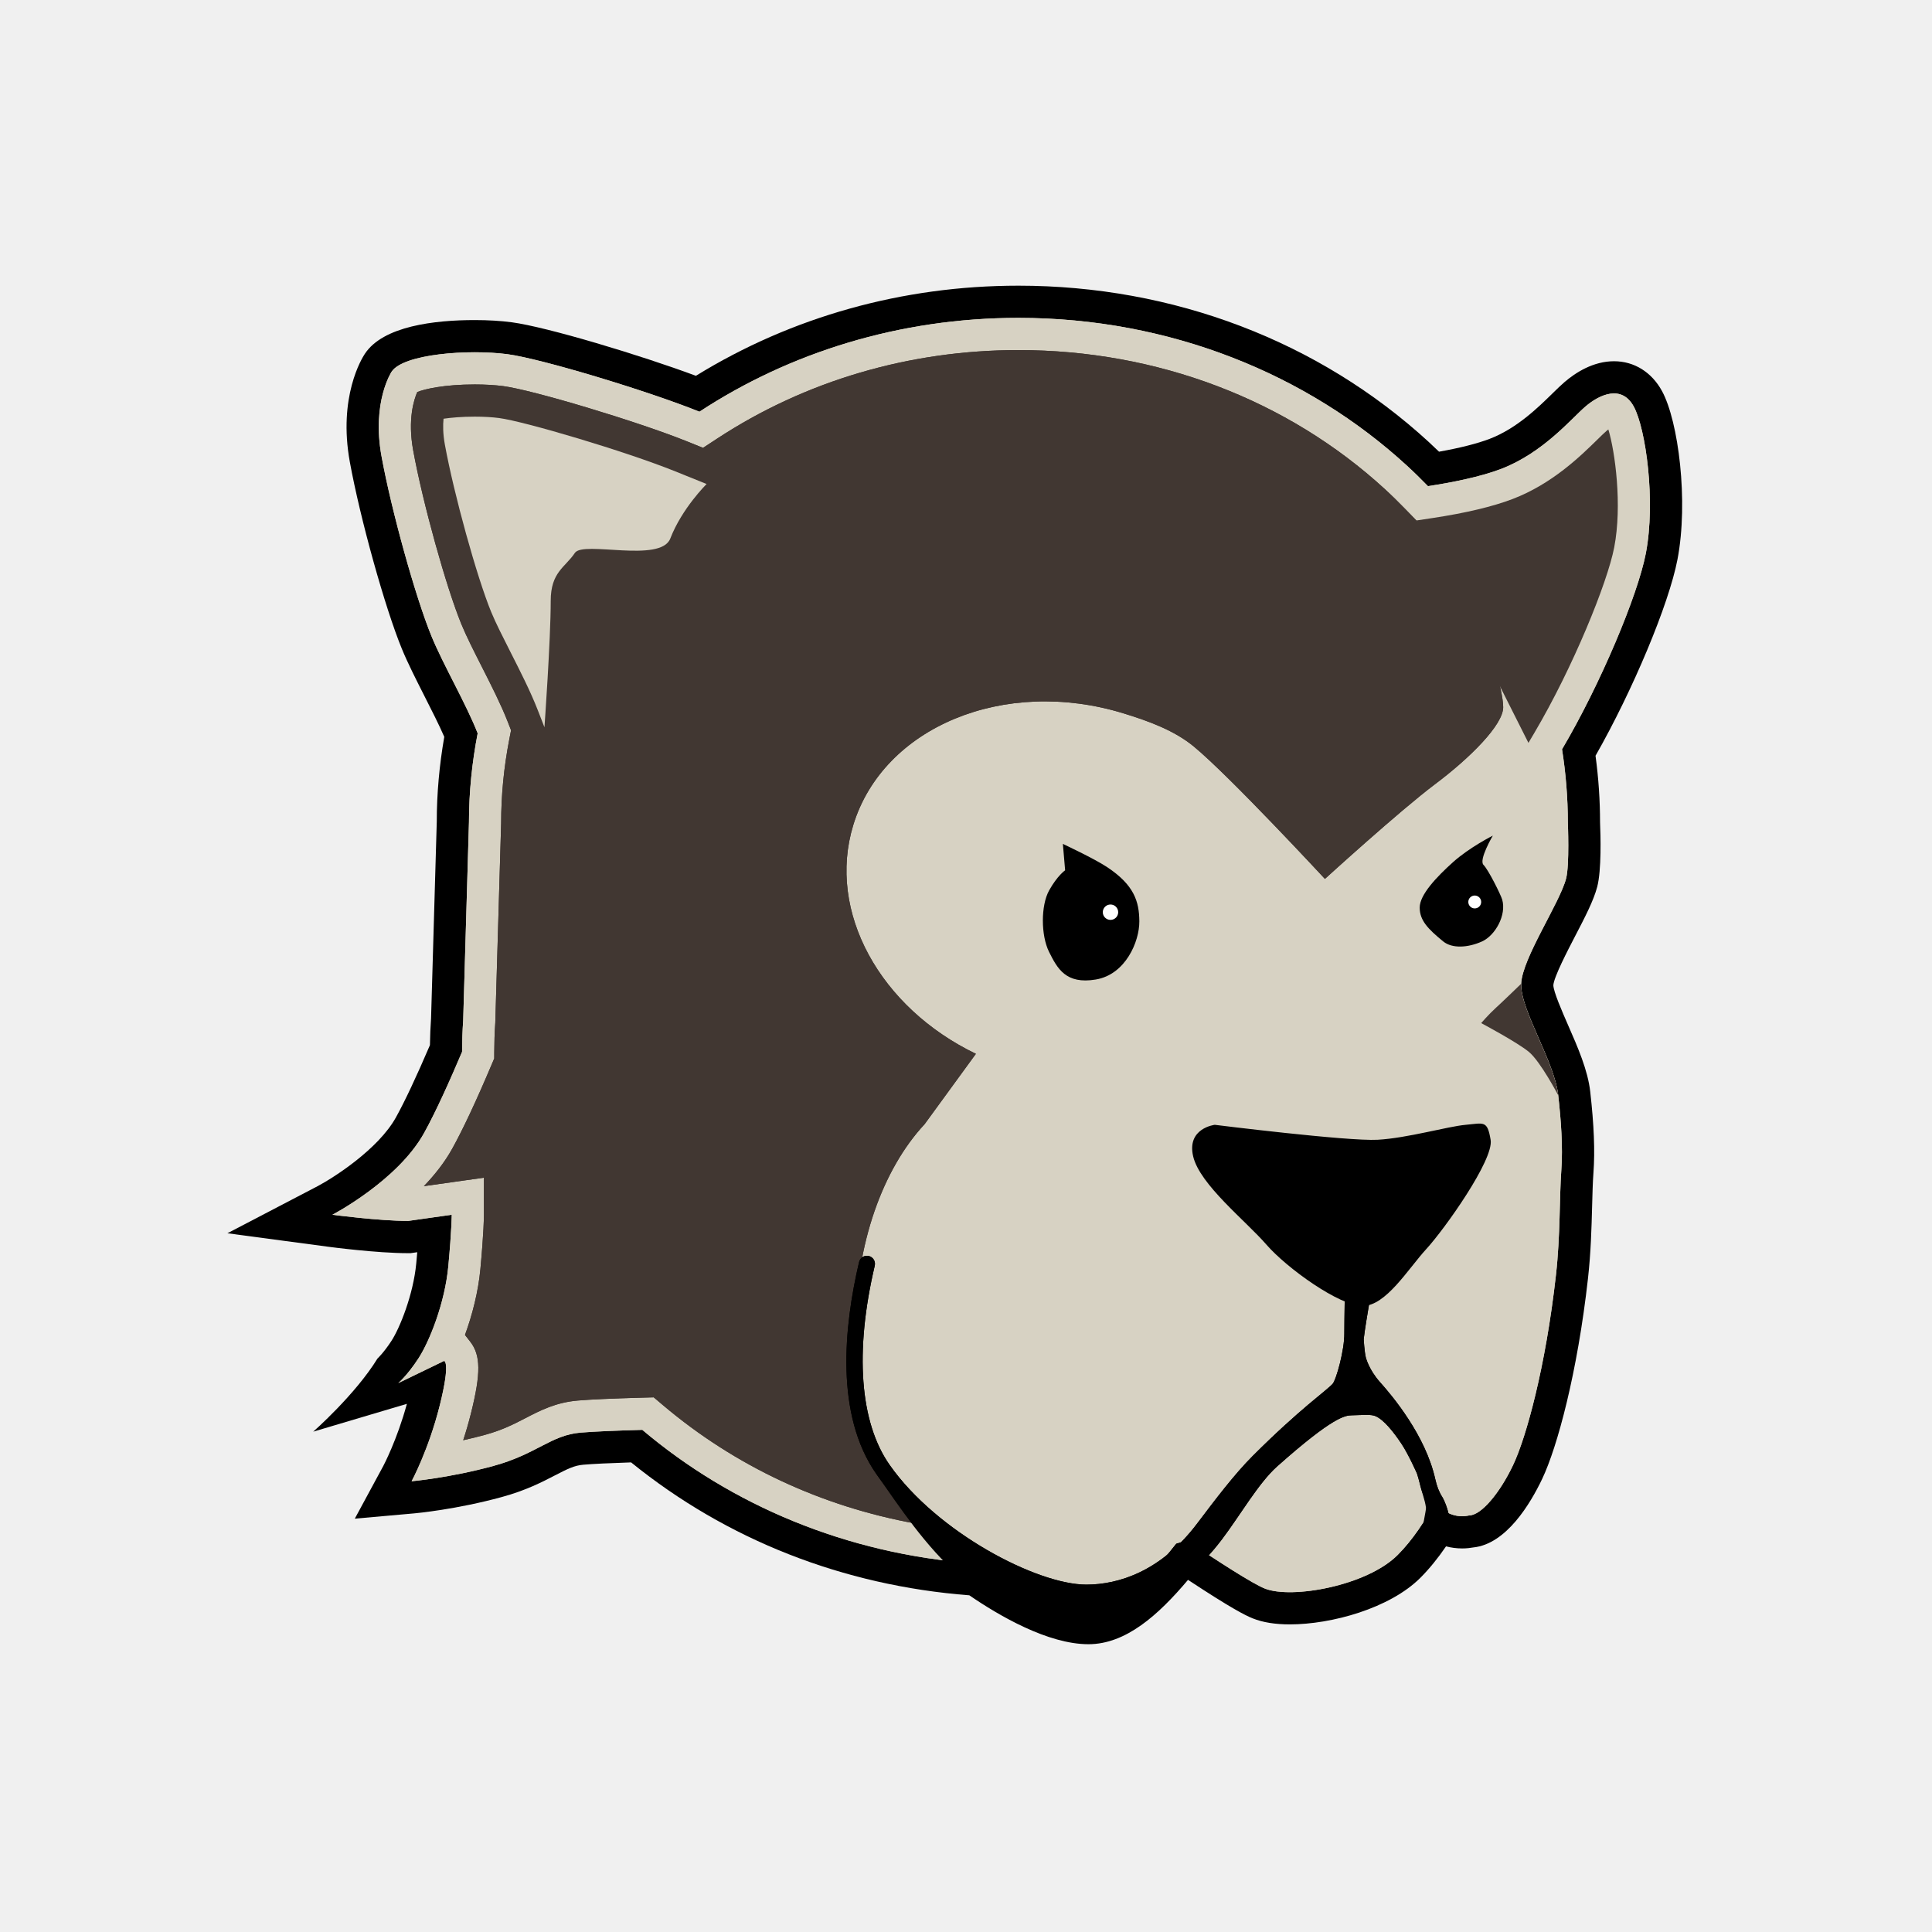
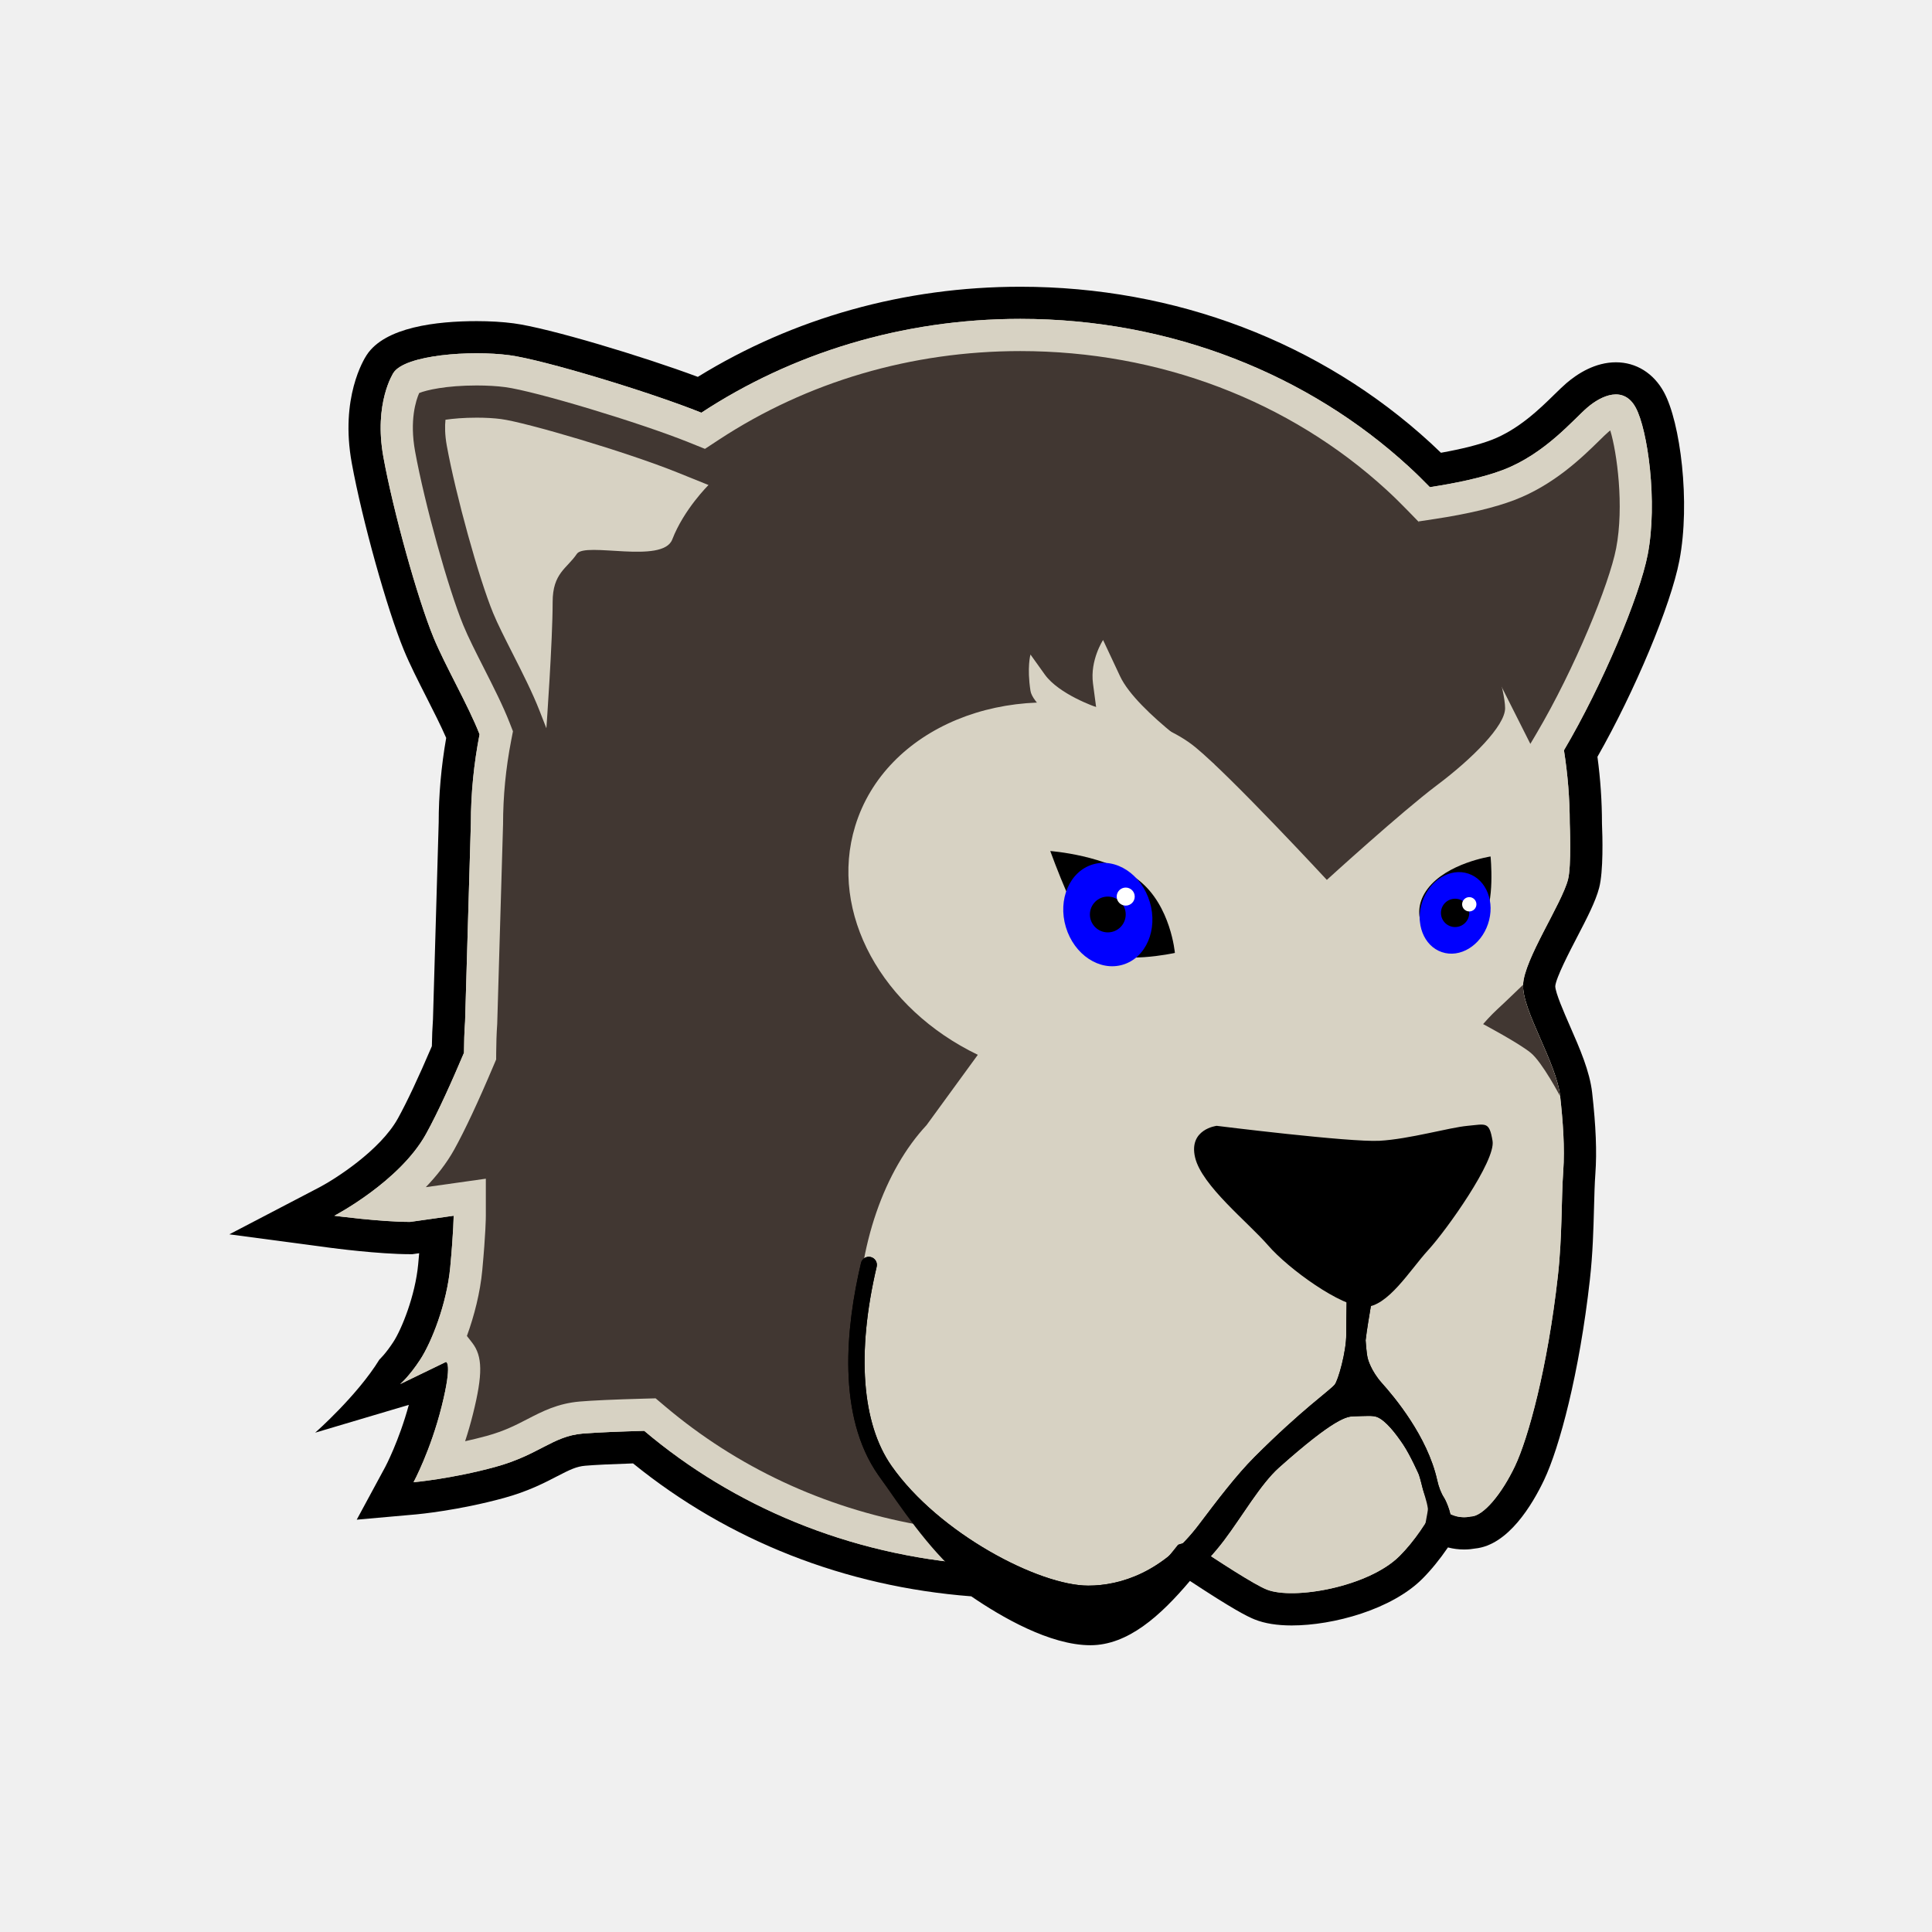
<svg xmlns="http://www.w3.org/2000/svg" version="1.1" id="Layer_1" x="0px" y="0px" width="120px" height="120px" viewBox="0 0 120 120" enable-background="new 0 0 120 120" xml:space="preserve">
-   <path d="M67.607,102.125c-2.521,0-5.554-1.771-7.399-3.037c-7.842-0.604-15.084-3.453-21.008-8.256  c-1.36,0.044-2.378,0.093-2.969,0.144c-0.552,0.048-0.958,0.247-1.752,0.658c-0.805,0.417-1.808,0.937-3.296,1.345  c-2.844,0.78-5.335,1.008-5.44,1.018l-3.706,0.33l1.77-3.273c0.007-0.014,0.855-1.61,1.466-3.859c0,0-1.713,0.509-2.284,0.678  c-0.883,0.263-3.534,1.05-3.534,1.05s2.61-2.291,3.991-4.542c0,0,0.385-0.355,0.868-1.098c0.514-0.789,1.358-2.867,1.541-4.818  c0.023-0.246,0.043-0.476,0.061-0.688l-0.419,0.06h-0.141c-1.956,0-4.851-0.384-4.973-0.4L14.125,76.6l5.595-2.921  c0.98-0.516,3.771-2.292,4.871-4.274c0.553-0.997,1.281-2.545,2.113-4.49c0.01-0.604,0.033-1.152,0.07-1.665l0.355-12.23  c-0.001-1.697,0.156-3.476,0.466-5.253c-0.335-0.768-0.789-1.661-1.23-2.53c-0.51-1.006-1.038-2.045-1.404-2.936  c-1.048-2.549-2.589-8.08-3.232-11.605c-0.739-4.053,0.755-6.453,0.928-6.713c1.137-1.736,4.346-2.103,6.836-2.103  c0.816,0,1.607,0.047,2.289,0.137c2.168,0.286,8.007,2.044,11.442,3.325c5.945-3.666,12.847-5.598,20.031-5.598  c9.618,0,18.668,3.446,25.483,9.704c0.218,0.2,0.432,0.402,0.643,0.608c1.307-0.234,2.381-0.507,3.144-0.798  c1.68-0.644,3.011-1.948,3.892-2.812c0.296-0.29,0.549-0.535,0.758-0.714c0.689-0.591,1.782-1.295,3.075-1.295  c1.252,0,2.339,0.676,2.982,1.856c1.016,1.861,1.655,6.836,0.958,10.46c-0.537,2.79-2.773,8.123-5.089,12.188  c0.187,1.385,0.281,2.773,0.281,4.136c0.036,0.802,0.094,2.976-0.175,4.002c-0.224,0.855-0.755,1.877-1.37,3.06  c-0.458,0.882-1.312,2.524-1.356,3.05c0.006,0.406,0.554,1.658,0.917,2.488c0.603,1.375,1.225,2.797,1.374,4.127  c0.235,2.084,0.299,3.684,0.2,5.035c-0.045,0.613-0.062,1.316-0.083,2.08c-0.036,1.352-0.076,2.882-0.258,4.498  c-0.654,5.837-1.899,10.452-2.842,12.437c-0.728,1.53-2.228,4.054-4.284,4.261c-0.173,0.031-0.408,0.061-0.686,0.061  c-0.345,0-0.681-0.044-1.003-0.129c-0.502,0.736-1.043,1.4-1.592,1.951c-1.901,1.9-5.521,2.896-8.113,2.896  c-0.909,0-1.681-0.125-2.295-0.371c-0.475-0.189-1.369-0.645-4.026-2.395C71.95,100.311,69.93,102.125,67.607,102.125z" />
-   <path fill="#D7D2C3" d="M101.475,25.25c-0.75-1.375-2.125-0.75-3,0s-2.625,2.875-5.236,3.875c-1.325,0.507-3.109,0.853-4.547,1.071  c-0.424-0.435-0.857-0.863-1.307-1.275c-6.176-5.67-14.707-9.177-24.131-9.177c-7.389,0-14.224,2.163-19.81,5.828  C40.27,24.29,33.606,22.274,31.52,22c-2.415-0.318-6.471-0.02-7.197,1.089c0,0-1.242,1.871-0.626,5.248  c0.616,3.377,2.116,8.777,3.114,11.203c0.714,1.736,2.155,4.206,2.858,6.007c-0.348,1.796-0.541,3.642-0.541,5.53l-0.359,12.315  c-0.047,0.65-0.065,1.296-0.069,1.939c-0.734,1.734-1.611,3.693-2.359,5.043c-1.643,2.961-5.694,5.076-5.694,5.076  s2.864,0.383,4.709,0.383l2.702-0.383c0,0,0,0.918-0.212,3.197c-0.212,2.278-1.166,4.664-1.855,5.724s-1.255,1.536-1.255,1.536  l2.845-1.377c0,0,0.424,0-0.265,2.756s-1.749,4.717-1.749,4.717s2.385-0.213,5.088-0.954s3.551-1.907,5.406-2.067  c0.895-0.076,2.456-0.133,3.834-0.172c5.501,4.653,12.659,7.719,20.648,8.297c0.116,0.009,0.231,0.01,0.348,0.018  c2.457,1.758,4.997,3,6.717,3c1.768,0,3.606-1.934,5.442-4.254c0.221-0.062,0.437-0.135,0.655-0.2  c2.022,1.357,4.092,2.691,4.854,2.996c1.666,0.667,6.334-0.167,8.25-2.083c0.921-0.922,1.741-2.151,2.35-3.347  c0.812,1.245,2.076,0.892,2.076,0.892c0.773,0,1.932-1.416,2.747-3.133s2.02-6.083,2.661-11.801c0.276-2.463,0.21-4.805,0.333-6.502  c0.106-1.458-0.021-3.148-0.192-4.665c-0.238-2.118-2.366-5.316-2.302-6.925c0.062-1.577,2.391-5.005,2.79-6.532  c0.222-0.846,0.109-3.495,0.109-3.495c0-1.542-0.127-3.055-0.36-4.537c2.386-4.037,4.705-9.571,5.204-12.165  C102.85,31.125,102.225,26.625,101.475,25.25z" />
-   <path fill="#D7D2C3" d="M101.475,25.25c-0.75-1.375-2.125-0.75-3,0s-2.625,2.875-5.236,3.875c-1.325,0.507-3.109,0.853-4.547,1.071  c-0.424-0.435-0.857-0.863-1.307-1.275c-6.176-5.67-14.707-9.177-24.131-9.177c-7.389,0-14.224,2.163-19.81,5.828  C40.27,24.29,33.606,22.274,31.52,22c-2.415-0.318-6.471-0.02-7.197,1.089c0,0-1.242,1.871-0.626,5.248  c0.616,3.377,2.116,8.777,3.114,11.203c0.714,1.736,2.155,4.206,2.858,6.007c-0.348,1.796-0.541,3.642-0.541,5.53l-0.359,12.315  c-0.047,0.65-0.065,1.296-0.069,1.939c-0.734,1.734-1.611,3.693-2.359,5.043c-1.643,2.961-5.694,5.076-5.694,5.076  s2.864,0.383,4.709,0.383l2.702-0.383c0,0,0,0.918-0.212,3.197c-0.212,2.278-1.166,4.664-1.855,5.724s-1.255,1.536-1.255,1.536  l2.845-1.377c0,0,0.424,0-0.265,2.756s-1.749,4.717-1.749,4.717s2.385-0.213,5.088-0.954s3.551-1.907,5.406-2.067  c0.895-0.076,2.456-0.133,3.834-0.172c5.501,4.653,12.659,7.719,20.648,8.297c0.116,0.009,0.231,0.01,0.348,0.018  c2.457,1.758,4.997,3,6.717,3c1.768,0,3.606-1.934,5.442-4.254c0.221-0.062,0.437-0.135,0.655-0.2  c2.022,1.357,4.092,2.691,4.854,2.996c1.666,0.667,6.334-0.167,8.25-2.083c0.921-0.922,1.741-2.151,2.35-3.347  c0.812,1.245,2.076,0.892,2.076,0.892c0.773,0,1.932-1.416,2.747-3.133s2.02-6.083,2.661-11.801c0.276-2.463,0.21-4.805,0.333-6.502  c0.106-1.458-0.021-3.148-0.192-4.665c-0.238-2.118-2.366-5.316-2.302-6.925c0.062-1.577,2.391-5.005,2.79-6.532  c0.222-0.846,0.109-3.495,0.109-3.495c0-1.542-0.127-3.055-0.36-4.537c2.386-4.037,4.705-9.571,5.204-12.165  C102.85,31.125,102.225,26.625,101.475,25.25z" />
-   <path fill="#413732" d="M94.481,61.104c-0.064,1.608,2.063,4.807,2.302,6.925c0,0-1.097-2.095-1.821-2.694s-2.963-1.789-2.963-1.789  s0.47-0.547,0.917-0.952C93.365,62.186,94.481,61.104,94.481,61.104z" />
-   <path fill="#413732" d="M87.976,32.328l1.016-0.154c2.064-0.313,3.734-0.711,4.962-1.181c2.456-0.94,4.213-2.662,5.262-3.69  c0.22-0.215,0.406-0.4,0.562-0.534c0.041-0.036,0.081-0.067,0.119-0.097c0.419,1.371,0.869,4.705,0.365,7.325  c-0.422,2.194-2.563,7.467-4.962,11.525l-0.366,0.619" />
-   <path fill="#413732" d="M44.541,27.244c5.485-3.598,11.956-5.5,18.713-5.5c8.613,0,16.703,3.072,22.778,8.65  c0.422,0.387,0.828,0.789,1.227,1.198l0.717,0.736c0,0,2.812,4.075,3.624,5.716s1.763,4.787,1.766,5.88s-2.049,3.145-4.236,4.786  s-6.837,5.88-6.837,5.88s-5.91-6.381-8.142-8.221c-1.203-0.992-2.767-1.571-4.374-2.063c-7.397-2.267-14.91,0.84-16.778,6.938  c-1.656,5.408,1.681,11.352,7.616,14.21l-3.185,4.37c-2.593,2.782-4.293,7.442-4.293,12.722c0,4.898,1.463,9.265,3.745,12.091  v-0.003c-5.853-1.061-11.221-3.565-15.696-7.35l-0.583-0.493l-0.764,0.021c-1.839,0.051-3.168,0.111-3.949,0.178  c-1.369,0.117-2.325,0.613-3.25,1.092c-0.705,0.365-1.433,0.742-2.515,1.039c-0.464,0.127-0.92,0.238-1.354,0.334  c0.17-0.52,0.335-1.084,0.485-1.684c0.619-2.477,0.606-3.596-0.05-4.438l-0.325-0.417c0.457-1.251,0.827-2.697,0.956-4.083  c0.215-2.306,0.221-3.279,0.221-3.383l-0.001-2.302l-3.729,0.526c0.669-0.695,1.289-1.477,1.762-2.33  c0.664-1.197,1.489-2.958,2.452-5.234l0.156-0.367l0.002-0.4c0.003-0.6,0.02-1.201,0.063-1.808l0.364-12.401  c0.001-1.75,0.17-3.482,0.505-5.208l0.11-0.568l-0.21-0.539c-0.408-1.045-1.014-2.24-1.6-3.395  c-0.497-0.979-0.966-1.903-1.271-2.646c-0.947-2.303-2.404-7.553-2.997-10.801c-0.354-1.942,0.053-3.174,0.253-3.627  c0.438-0.183,1.669-0.471,3.575-0.471c0.645,0,1.255,0.036,1.766,0.103c1.854,0.244,8.375,2.208,11.438,3.443l0.971,0.392  L44.541,27.244z" />
-   <path fill="#413732" d="M44.541,27.244c5.485-3.598,11.956-5.5,18.713-5.5c8.613,0,16.703,3.072,22.778,8.65  c0.422,0.387,0.828,0.789,1.227,1.198l0.717,0.736c0,0,2.812,4.075,3.624,5.716s1.763,4.787,1.766,5.88s-2.049,3.145-4.236,4.786  s-6.837,5.88-6.837,5.88s-5.91-6.381-8.142-8.221c-1.203-0.992-2.767-1.571-4.374-2.063c-7.397-2.267-14.91,0.84-16.778,6.938  c-1.656,5.408,1.681,11.352,7.616,14.21l-3.185,4.37c-2.593,2.782-4.293,7.442-4.293,12.722c0,4.898,1.463,9.265,3.745,12.091  v-0.003c-5.853-1.061-11.221-3.565-15.696-7.35l-0.583-0.493l-0.764,0.021c-1.839,0.051-3.168,0.111-3.949,0.178  c-1.369,0.117-2.325,0.613-3.25,1.092c-0.705,0.365-1.433,0.742-2.515,1.039c-0.464,0.127-0.92,0.238-1.354,0.334  c0.17-0.52,0.335-1.084,0.485-1.684c0.619-2.477,0.606-3.596-0.05-4.438l-0.325-0.417c0.457-1.251,0.827-2.697,0.956-4.083  c0.215-2.306,0.221-3.279,0.221-3.383l-0.001-2.302l-3.729,0.526c0.669-0.695,1.289-1.477,1.762-2.33  c0.664-1.197,1.489-2.958,2.452-5.234l0.156-0.367l0.002-0.4c0.003-0.6,0.02-1.201,0.063-1.808l0.364-12.401  c0.001-1.75,0.17-3.482,0.505-5.208l0.11-0.568l-0.21-0.539c-0.408-1.045-1.014-2.24-1.6-3.395  c-0.497-0.979-0.966-1.903-1.271-2.646c-0.947-2.303-2.404-7.553-2.997-10.801c-0.354-1.942,0.053-3.174,0.253-3.627  c0.438-0.183,1.669-0.471,3.575-0.471c0.645,0,1.255,0.036,1.766,0.103c1.854,0.244,8.375,2.208,11.438,3.443l0.971,0.392  L44.541,27.244z" />
-   <path fill="#D7D2C3" d="M43.889,30.063l-1.941-0.783c-3.129-1.262-9.384-3.109-10.95-3.315c-0.426-0.056-0.947-0.086-1.505-0.086  c-0.819,0-1.471,0.06-1.943,0.129c-0.042,0.401-0.04,0.938,0.082,1.61c0.563,3.084,1.989,8.235,2.879,10.399  c0.274,0.666,0.723,1.55,1.205,2.502c0.608,1.197,1.236,2.435,1.68,3.573l0.421,1.079c0,0,0.389-5.425,0.389-7.846  c0-1.801,0.897-2.078,1.502-2.985c0.512-0.769,5.331,0.65,5.927-0.895C42.359,31.568,43.889,30.063,43.889,30.063z" />
-   <path d="M66.017,52.417c0,0,1.946,0.908,2.757,1.447c1.662,1.106,1.984,2.119,1.992,3.362c0.008,1.249-0.85,3.304-2.707,3.614  c-1.857,0.31-2.382-0.68-2.898-1.712c-0.516-1.032-0.516-2.89,0-3.819c0.517-0.929,0.996-1.253,0.996-1.253L66.017,52.417z" />
-   <path d="M92.722,51.903c0,0-1.445,0.723-2.478,1.652s-2.064,2.022-2.064,2.817s0.511,1.327,1.462,2.103  c0.554,0.452,1.538,0.393,2.409,0c0.822-0.371,1.531-1.64,1.253-2.6c-0.087-0.299-0.853-1.848-1.162-2.157  S92.722,51.903,92.722,51.903z" />
-   <circle fill="#FFFFFF" cx="68.975" cy="56.658" r="0.478" />
-   <circle fill="#FFFFFF" cx="91.599" cy="56.023" r="0.4" />
-   <path d="M85.409,87.949c0.54,0.208,1.182,1.043,1.628,1.711c0.454,0.679,0.976,1.87,0.976,1.87c0.055,0.187,0.117,0.372,0.159,0.562  c0.125,0.559,0.315,1.037,0.566,1.422c0.096,0.147,0.041,1.582,0.204,1.582c0.094,0,0.896-0.636,0.981-0.69  c0.231-0.151-0.197-1.206-0.348-1.437c-0.186-0.285-0.33-0.653-0.428-1.094c-0.608-2.735-2.685-5.193-3.432-6.027  c-0.688-0.769-0.872-1.497-0.882-1.537c-0.085-0.34-0.132-1.125-0.132-1.125c0.137-1.23,0.707-4.131,0.667-4.463  c-0.033-0.275-1.186-0.502-1.455-0.469c-0.274,0.033-0.47,0.281-0.437,0.556c0.1,0.838,0.014,3.146,0.022,4.009  c0.011,1.039-0.501,2.869-0.721,3.127c-0.332,0.389-2.029,1.547-4.966,4.482c-1.142,1.143-2.32,2.701-3.46,4.209  c-2.237,2.96-4.874,3.787-6.878,3.787c-3.058,0-9.273-3.238-12.218-7.436c-1.852-2.639-2.179-7.033-0.923-12.373  c0.063-0.27-0.103-0.539-0.372-0.602c-0.272-0.064-0.538,0.104-0.601,0.371c-0.937,3.978-1.509,9.492,1.077,13.178  c2.861,4.08,9.499,9.062,13.167,9.062c2.502,0,5.806-1.719,8.3-5.02c1.119-1.48,2.263-3.486,3.416-4.516  c3.504-3.122,4.244-3.168,4.633-3.18C84.748,87.887,85.142,87.847,85.409,87.949z" />
-   <path d="M85.409,87.949c0.54,0.208,1.182,1.043,1.628,1.711c0.454,0.679,0.976,1.87,0.976,1.87c0.055,0.187,0.117,0.372,0.159,0.562  c0.125,0.559,0.333,1.061,0.398,1.55c0.023,0.174-0.326,1.532-0.163,1.532c0.094,0,1.432-0.714,1.517-0.769  c0.231-0.151-0.197-1.206-0.348-1.437c-0.186-0.285-0.33-0.653-0.428-1.094c-0.608-2.735-2.685-5.193-3.432-6.027  c-0.688-0.769-0.872-1.497-0.882-1.537c-0.085-0.34-0.132-1.125-0.132-1.125c0.137-1.23,0.707-4.131,0.667-4.463  c-0.033-0.275-1.186-0.502-1.455-0.469c-0.274,0.033-0.47,0.281-0.437,0.556c0.1,0.838,0.014,3.146,0.022,4.009  c0.011,1.039-0.501,2.869-0.721,3.127c-0.332,0.389-2.029,1.547-4.966,4.482c-1.142,1.143-2.32,2.701-3.46,4.209  c-2.237,2.96-4.874,3.787-6.878,3.787c-3.058,0-9.273-3.238-12.218-7.436c-1.852-2.639-2.179-7.033-0.923-12.373  c0.063-0.27-0.103-0.539-0.372-0.602c-0.272-0.064-0.538,0.104-0.601,0.371c-0.937,3.978-1.509,9.492,1.077,13.178  c2.861,4.08,6.429,9.729,13.167,9.062c2.49-0.246,5.806-1.719,8.3-5.02c1.119-1.48,2.263-3.486,3.416-4.516  c3.504-3.122,4.244-3.168,4.633-3.18C84.748,87.887,85.142,87.847,85.409,87.949z" />
-   <path d="M75.451,69.864c0,0,8.258,1.032,10.115,0.929c1.858-0.104,4.336-0.826,5.472-0.929s1.342-0.295,1.548,0.937  c0.207,1.231-2.857,5.537-3.993,6.776s-2.511,3.539-3.956,3.539s-4.719-2.356-5.986-3.819s-4.129-3.717-4.541-5.471  C73.695,70.07,75.451,69.864,75.451,69.864z" />
+   <g>
+     <path d="M67.727,102.188c-2.521,0-5.554-1.771-7.399-3.037c-7.842-0.604-15.084-3.453-21.008-8.256   c-1.36,0.044-2.378,0.093-2.97,0.144c-0.552,0.048-0.958,0.247-1.752,0.658c-0.805,0.417-1.807,0.937-3.295,1.345   c-2.844,0.78-5.336,1.008-5.44,1.018l-3.706,0.33l1.77-3.273c0.008-0.014,0.855-1.61,1.466-3.859c0,0-1.713,0.509-2.284,0.678   c-0.883,0.263-3.533,1.05-3.533,1.05s2.609-2.291,3.99-4.542c0.001,0,0.386-0.355,0.868-1.098c0.514-0.789,1.358-2.867,1.54-4.818   c0.023-0.246,0.043-0.476,0.062-0.688l-0.419,0.06h-0.141c-1.956,0-4.852-0.384-4.974-0.4l-6.257-0.834l5.596-2.921   c0.98-0.516,3.771-2.292,4.871-4.274c0.553-0.997,1.281-2.545,2.112-4.49c0.01-0.604,0.032-1.152,0.069-1.665l0.355-12.23   c-0.001-1.697,0.156-3.476,0.466-5.253c-0.335-0.768-0.788-1.661-1.229-2.53c-0.511-1.006-1.039-2.045-1.404-2.936   c-1.049-2.549-2.589-8.08-3.232-11.605c-0.739-4.053,0.755-6.453,0.928-6.713c1.137-1.736,4.346-2.103,6.836-2.103   c0.816,0,1.607,0.047,2.289,0.137c2.168,0.286,8.006,2.044,11.441,3.325c5.945-3.666,12.848-5.598,20.031-5.598   c9.618,0,18.668,3.446,25.483,9.704c0.218,0.2,0.432,0.402,0.643,0.608c1.307-0.234,2.381-0.507,3.144-0.798   c1.68-0.644,3.011-1.948,3.892-2.812c0.296-0.29,0.549-0.535,0.758-0.714c0.689-0.591,1.782-1.295,3.075-1.295   c1.252,0,2.339,0.676,2.982,1.856c1.016,1.861,1.655,6.836,0.958,10.46c-0.537,2.79-2.773,8.123-5.089,12.188   c0.187,1.385,0.281,2.773,0.281,4.136c0.036,0.802,0.094,2.976-0.175,4.002c-0.224,0.855-0.755,1.877-1.37,3.06   c-0.458,0.882-1.312,2.524-1.356,3.05c0.006,0.406,0.554,1.658,0.917,2.488c0.603,1.375,1.225,2.797,1.374,4.127   c0.235,2.084,0.299,3.684,0.2,5.035c-0.045,0.613-0.062,1.316-0.083,2.08c-0.036,1.352-0.076,2.882-0.258,4.498   c-0.654,5.837-1.899,10.452-2.842,12.437c-0.728,1.53-2.228,4.054-4.284,4.261c-0.173,0.031-0.408,0.061-0.686,0.061   c-0.345,0-0.681-0.044-1.003-0.129c-0.502,0.736-1.043,1.4-1.592,1.951c-1.901,1.9-5.521,2.896-8.113,2.896   c-0.909,0-1.681-0.125-2.295-0.371c-0.475-0.189-1.369-0.645-4.026-2.395C72.069,100.373,70.049,102.188,67.727,102.188z" />
+     <path fill="#D7D2C3" d="M101.594,25.312c-0.75-1.375-2.125-0.75-3,0s-2.625,2.875-5.236,3.875   c-1.325,0.507-3.109,0.853-4.547,1.071c-0.424-0.435-0.857-0.863-1.307-1.275c-6.176-5.67-14.707-9.177-24.131-9.177   c-7.389,0-14.224,2.163-19.81,5.828c-3.175-1.281-9.838-3.297-11.925-3.572c-2.414-0.318-6.471-0.02-7.197,1.089   c0,0-1.242,1.871-0.626,5.248c0.616,3.377,2.116,8.777,3.114,11.203c0.714,1.736,2.155,4.206,2.857,6.007   c-0.348,1.796-0.54,3.642-0.54,5.53l-0.359,12.315c-0.047,0.65-0.065,1.296-0.069,1.939c-0.734,1.734-1.61,3.693-2.359,5.043   c-1.643,2.961-5.693,5.076-5.693,5.076s2.863,0.383,4.709,0.383l2.701-0.383c0,0,0.001,0.918-0.211,3.197   c-0.213,2.278-1.166,4.664-1.855,5.724s-1.256,1.536-1.256,1.536l2.846-1.377c0,0,0.424,0-0.266,2.756   c-0.688,2.756-1.748,4.717-1.748,4.717s2.385-0.213,5.088-0.954s3.551-1.907,5.406-2.067c0.895-0.076,2.455-0.133,3.834-0.172   c5.501,4.653,12.659,7.719,20.648,8.297c0.116,0.009,0.231,0.01,0.348,0.018c2.457,1.758,4.997,3,6.717,3   c1.768,0,3.606-1.934,5.442-4.254c0.221-0.062,0.437-0.135,0.655-0.2c2.022,1.357,4.092,2.691,4.854,2.996   c1.666,0.667,6.334-0.167,8.25-2.083c0.921-0.922,1.741-2.151,2.35-3.347c0.812,1.245,2.076,0.892,2.076,0.892   c0.773,0,1.932-1.416,2.747-3.133s2.02-6.083,2.661-11.801c0.276-2.463,0.21-4.805,0.333-6.502   c0.106-1.458-0.021-3.148-0.192-4.665c-0.238-2.118-2.366-5.316-2.302-6.925c0.062-1.577,2.391-5.005,2.79-6.532   c0.222-0.846,0.109-3.495,0.109-3.495c0-1.542-0.127-3.055-0.36-4.537c2.386-4.037,4.705-9.571,5.204-12.165   C102.969,31.188,102.344,26.688,101.594,25.312z" />
+     <path fill="#D7D2C3" d="M101.594,25.312c-0.75-1.375-2.125-0.75-3,0s-2.625,2.875-5.236,3.875   c-1.325,0.507-3.109,0.853-4.547,1.071c-0.424-0.435-0.857-0.863-1.307-1.275c-6.176-5.67-14.707-9.177-24.131-9.177   c-7.389,0-14.224,2.163-19.81,5.828c-3.175-1.281-9.838-3.297-11.925-3.572c-2.414-0.318-6.471-0.02-7.197,1.089   c0,0-1.242,1.871-0.626,5.248c0.616,3.377,2.116,8.777,3.114,11.203c0.714,1.736,2.155,4.206,2.857,6.007   c-0.348,1.796-0.54,3.642-0.54,5.53l-0.359,12.315c-0.047,0.65-0.065,1.296-0.069,1.939c-0.734,1.734-1.61,3.693-2.359,5.043   c-1.643,2.961-5.693,5.076-5.693,5.076s2.863,0.383,4.709,0.383l2.701-0.383c0,0,0.001,0.918-0.211,3.197   c-0.213,2.278-1.166,4.664-1.855,5.724s-1.256,1.536-1.256,1.536l2.846-1.377c0,0,0.424,0-0.266,2.756   c-0.688,2.756-1.748,4.717-1.748,4.717s2.385-0.213,5.088-0.954s3.551-1.907,5.406-2.067c0.895-0.076,2.455-0.133,3.834-0.172   c5.501,4.653,12.659,7.719,20.648,8.297c0.116,0.009,0.231,0.01,0.348,0.018c2.457,1.758,4.997,3,6.717,3   c1.768,0,3.606-1.934,5.442-4.254c0.221-0.062,0.437-0.135,0.655-0.2c2.022,1.357,4.092,2.691,4.854,2.996   c1.666,0.667,6.334-0.167,8.25-2.083c0.921-0.922,1.741-2.151,2.35-3.347c0.812,1.245,2.076,0.892,2.076,0.892   c0.773,0,1.932-1.416,2.747-3.133s2.02-6.083,2.661-11.801c0.276-2.463,0.21-4.805,0.333-6.502   c0.106-1.458-0.021-3.148-0.192-4.665c-0.238-2.118-2.366-5.316-2.302-6.925c0.062-1.577,2.391-5.005,2.79-6.532   c0.222-0.846,0.109-3.495,0.109-3.495c0-1.542-0.127-3.055-0.36-4.537c2.386-4.037,4.705-9.571,5.204-12.165   C102.969,31.188,102.344,26.688,101.594,25.312z" />
+     <path fill="#413732" d="M94.601,61.166c-0.064,1.608,2.063,4.807,2.302,6.925c0,0-1.097-2.095-1.821-2.694   s-2.963-1.789-2.963-1.789s0.47-0.547,0.917-0.952C93.484,62.248,94.601,61.166,94.601,61.166z" />
+     <path fill="#413732" d="M88.095,32.39l1.016-0.154c2.064-0.313,3.734-0.711,4.962-1.181c2.456-0.94,4.213-2.662,5.262-3.69   c0.22-0.215,0.406-0.4,0.562-0.534c0.041-0.036,0.081-0.067,0.119-0.097c0.419,1.371,0.869,4.705,0.365,7.325   c-0.422,2.194-2.563,7.467-4.962,11.525l-0.366,0.619" />
+     <path fill="#413732" d="M44.66,27.306c5.485-3.598,11.956-5.5,18.713-5.5c8.613,0,16.703,3.072,22.778,8.65   c0.422,0.387,0.828,0.789,1.227,1.198l0.717,0.736c0,0,2.812,4.075,3.624,5.716s1.763,4.787,1.766,5.88s-2.049,3.145-4.236,4.786   s-6.837,5.88-6.837,5.88s-5.91-6.381-8.142-8.221c-1.203-0.992-2.767-1.571-4.374-2.063c-7.397-2.267-14.91,0.84-16.778,6.938   c-1.656,5.408,1.681,11.352,7.616,14.21l-3.185,4.37c-2.593,2.782-4.293,7.442-4.293,12.722c0,4.898,1.463,9.265,3.745,12.091   v-0.003c-5.853-1.061-11.221-3.565-15.696-7.35l-0.583-0.493l-0.765,0.021c-1.839,0.051-3.168,0.111-3.949,0.178   c-1.369,0.117-2.324,0.613-3.25,1.092c-0.704,0.365-1.432,0.742-2.514,1.039c-0.465,0.127-0.921,0.238-1.355,0.334   c0.17-0.52,0.336-1.084,0.486-1.684c0.619-2.477,0.605-3.596-0.051-4.438L29,82.979c0.456-1.251,0.826-2.697,0.955-4.083   c0.215-2.306,0.221-3.279,0.221-3.383v-2.302l-3.729,0.526c0.669-0.695,1.288-1.477,1.763-2.33   c0.663-1.197,1.488-2.958,2.451-5.234l0.156-0.367l0.002-0.4c0.004-0.6,0.021-1.201,0.064-1.808l0.363-12.401   c0.001-1.75,0.17-3.482,0.505-5.208l0.11-0.568l-0.211-0.539c-0.407-1.045-1.014-2.24-1.6-3.395   c-0.496-0.979-0.966-1.903-1.271-2.646c-0.947-2.303-2.404-7.553-2.996-10.801c-0.354-1.942,0.053-3.174,0.253-3.627   c0.438-0.183,1.669-0.471,3.575-0.471c0.645,0,1.255,0.036,1.766,0.103c1.854,0.244,8.375,2.208,11.438,3.443l0.971,0.392   L44.66,27.306z" />
+     <path fill="#D7D2C3" d="M44.008,30.126l-1.941-0.783c-3.129-1.262-9.385-3.109-10.95-3.315c-0.427-0.056-0.946-0.086-1.505-0.086   c-0.818,0-1.471,0.06-1.943,0.129c-0.041,0.401-0.04,0.938,0.082,1.61c0.562,3.084,1.988,8.235,2.879,10.399   c0.273,0.666,0.723,1.55,1.205,2.502c0.607,1.197,1.236,2.435,1.68,3.573l0.422,1.079c0,0,0.389-5.425,0.389-7.846   c0-1.801,0.896-2.078,1.502-2.985c0.512-0.769,5.33,0.65,5.927-0.895C42.479,31.63,44.008,30.126,44.008,30.126z" />
+     <path d="M85.528,88.012c0.54,0.208,1.182,1.043,1.628,1.711c0.454,0.679,0.976,1.87,0.976,1.87   c0.055,0.187,0.117,0.372,0.159,0.562c0.125,0.559,0.315,1.037,0.566,1.422c0.096,0.147,0.041,1.582,0.204,1.582   c0.094,0,0.896-0.636,0.981-0.69c0.231-0.151-0.197-1.206-0.348-1.437c-0.186-0.285-0.33-0.653-0.428-1.094   c-0.608-2.735-2.685-5.193-3.432-6.027c-0.688-0.769-0.872-1.497-0.882-1.537c-0.085-0.34-0.132-1.125-0.132-1.125   c0.137-1.23,0.707-4.131,0.667-4.463c-0.033-0.275-1.186-0.502-1.455-0.469c-0.274,0.033-0.47,0.281-0.437,0.556   c0.1,0.838,0.014,3.146,0.022,4.009c0.011,1.039-0.501,2.869-0.721,3.127c-0.332,0.389-2.029,1.547-4.966,4.482   c-1.142,1.143-2.32,2.701-3.46,4.209c-2.237,2.96-4.874,3.787-6.878,3.787c-3.058,0-9.273-3.238-12.218-7.436   c-1.852-2.639-2.179-7.033-0.923-12.373c0.063-0.27-0.103-0.539-0.372-0.602c-0.272-0.064-0.538,0.104-0.601,0.371   c-0.937,3.978-1.509,9.492,1.077,13.178c2.861,4.08,9.499,9.062,13.167,9.062c2.502,0,5.806-1.719,8.3-5.02   c1.119-1.48,2.263-3.486,3.416-4.516c3.504-3.122,4.244-3.168,4.633-3.18C84.867,87.949,85.261,87.909,85.528,88.012z" />
+     <path d="M85.528,88.012c0.54,0.208,1.182,1.043,1.628,1.711c0.454,0.679,0.976,1.87,0.976,1.87   c0.055,0.187,0.117,0.372,0.159,0.562c0.125,0.559,0.333,1.061,0.398,1.55c0.023,0.174-0.326,1.532-0.163,1.532   c0.094,0,1.432-0.714,1.517-0.769c0.231-0.151-0.197-1.206-0.348-1.437c-0.186-0.285-0.33-0.653-0.428-1.094   c-0.608-2.735-2.685-5.193-3.432-6.027c-0.688-0.769-0.872-1.497-0.882-1.537c-0.085-0.34-0.132-1.125-0.132-1.125   c0.137-1.23,0.707-4.131,0.667-4.463c-0.033-0.275-1.186-0.502-1.455-0.469c-0.274,0.033-0.47,0.281-0.437,0.556   c0.1,0.838,0.014,3.146,0.022,4.009c0.011,1.039-0.501,2.869-0.721,3.127c-0.332,0.389-2.029,1.547-4.966,4.482   c-1.142,1.143-2.32,2.701-3.46,4.209c-2.237,2.96-4.874,3.787-6.878,3.787c-3.058,0-9.273-3.238-12.218-7.436   c-1.852-2.639-2.179-7.033-0.923-12.373c0.063-0.27-0.103-0.539-0.372-0.602c-0.272-0.064-0.538,0.104-0.601,0.371   c-0.937,3.978-1.509,9.492,1.077,13.178c2.861,4.08,6.429,9.729,13.167,9.062c2.49-0.246,5.806-1.719,8.3-5.02   c1.119-1.48,2.263-3.486,3.416-4.516c3.504-3.122,4.244-3.168,4.633-3.18C84.867,87.949,85.261,87.909,85.528,88.012z" />
+     <path d="M75.57,69.927c0,0,8.258,1.032,10.115,0.929c1.858-0.104,4.336-0.826,5.472-0.929s1.342-0.295,1.548,0.937   c0.207,1.231-2.857,5.537-3.993,6.776s-2.511,3.539-3.956,3.539s-4.719-2.356-5.986-3.819s-4.129-3.717-4.541-5.471   C73.814,70.133,75.57,69.927,75.57,69.927z" />
+     <path fill="#D7D2C3" d="M75.44,47.483c0,0-4.812-3.222-5.869-5.477s-1.057-2.254-1.057-2.254s-0.82,1.243-0.626,2.705   s0.194,1.462,0.194,1.462s-2.304-0.786-3.19-2.025s-0.887-1.24-0.887-1.24s-0.226,0.79,0,2.254s5.667,4.575,5.667,4.575H75.44z" />
+     <g>
+       <path d="M65.234,52.859c0,0,3.544,0.255,5.518,1.833c1.976,1.576,2.222,4.496,2.222,4.496s-3.543,0.78-4.726-0.229    C67.066,57.951,65.234,52.859,65.234,52.859z" />
+       <ellipse transform="matrix(0.9578 -0.2875 0.2875 0.9578 -13.4261 22.183)" fill="#0000FF" cx="68.809" cy="56.801" rx="2.721" ry="3.251" />
+       <circle cx="68.808" cy="56.8" r="1.112" />
+       <circle fill="#FFFFFF" cx="69.92" cy="55.689" r="0.56" />
+     </g>
+     <g>
+       <path d="M88.741,58.253c0,0-1.278-1.445-0.074-3.042c1.202-1.6,3.915-2.014,3.915-2.014s0.29,2.939-0.482,3.898    C91.329,58.054,88.741,58.253,88.741,58.253z" />
+       <ellipse transform="matrix(-0.947 -0.3212 0.3212 -0.947 157.7593 139.427)" fill="#0000FF" cx="90.38" cy="56.701" rx="2.154" ry="2.573" />
+       <circle cx="90.379" cy="56.701" r="0.88" />
+       <circle fill="#FFFFFF" cx="91.259" cy="56.167" r="0.444" />
+     </g>
+   </g>
</svg>
